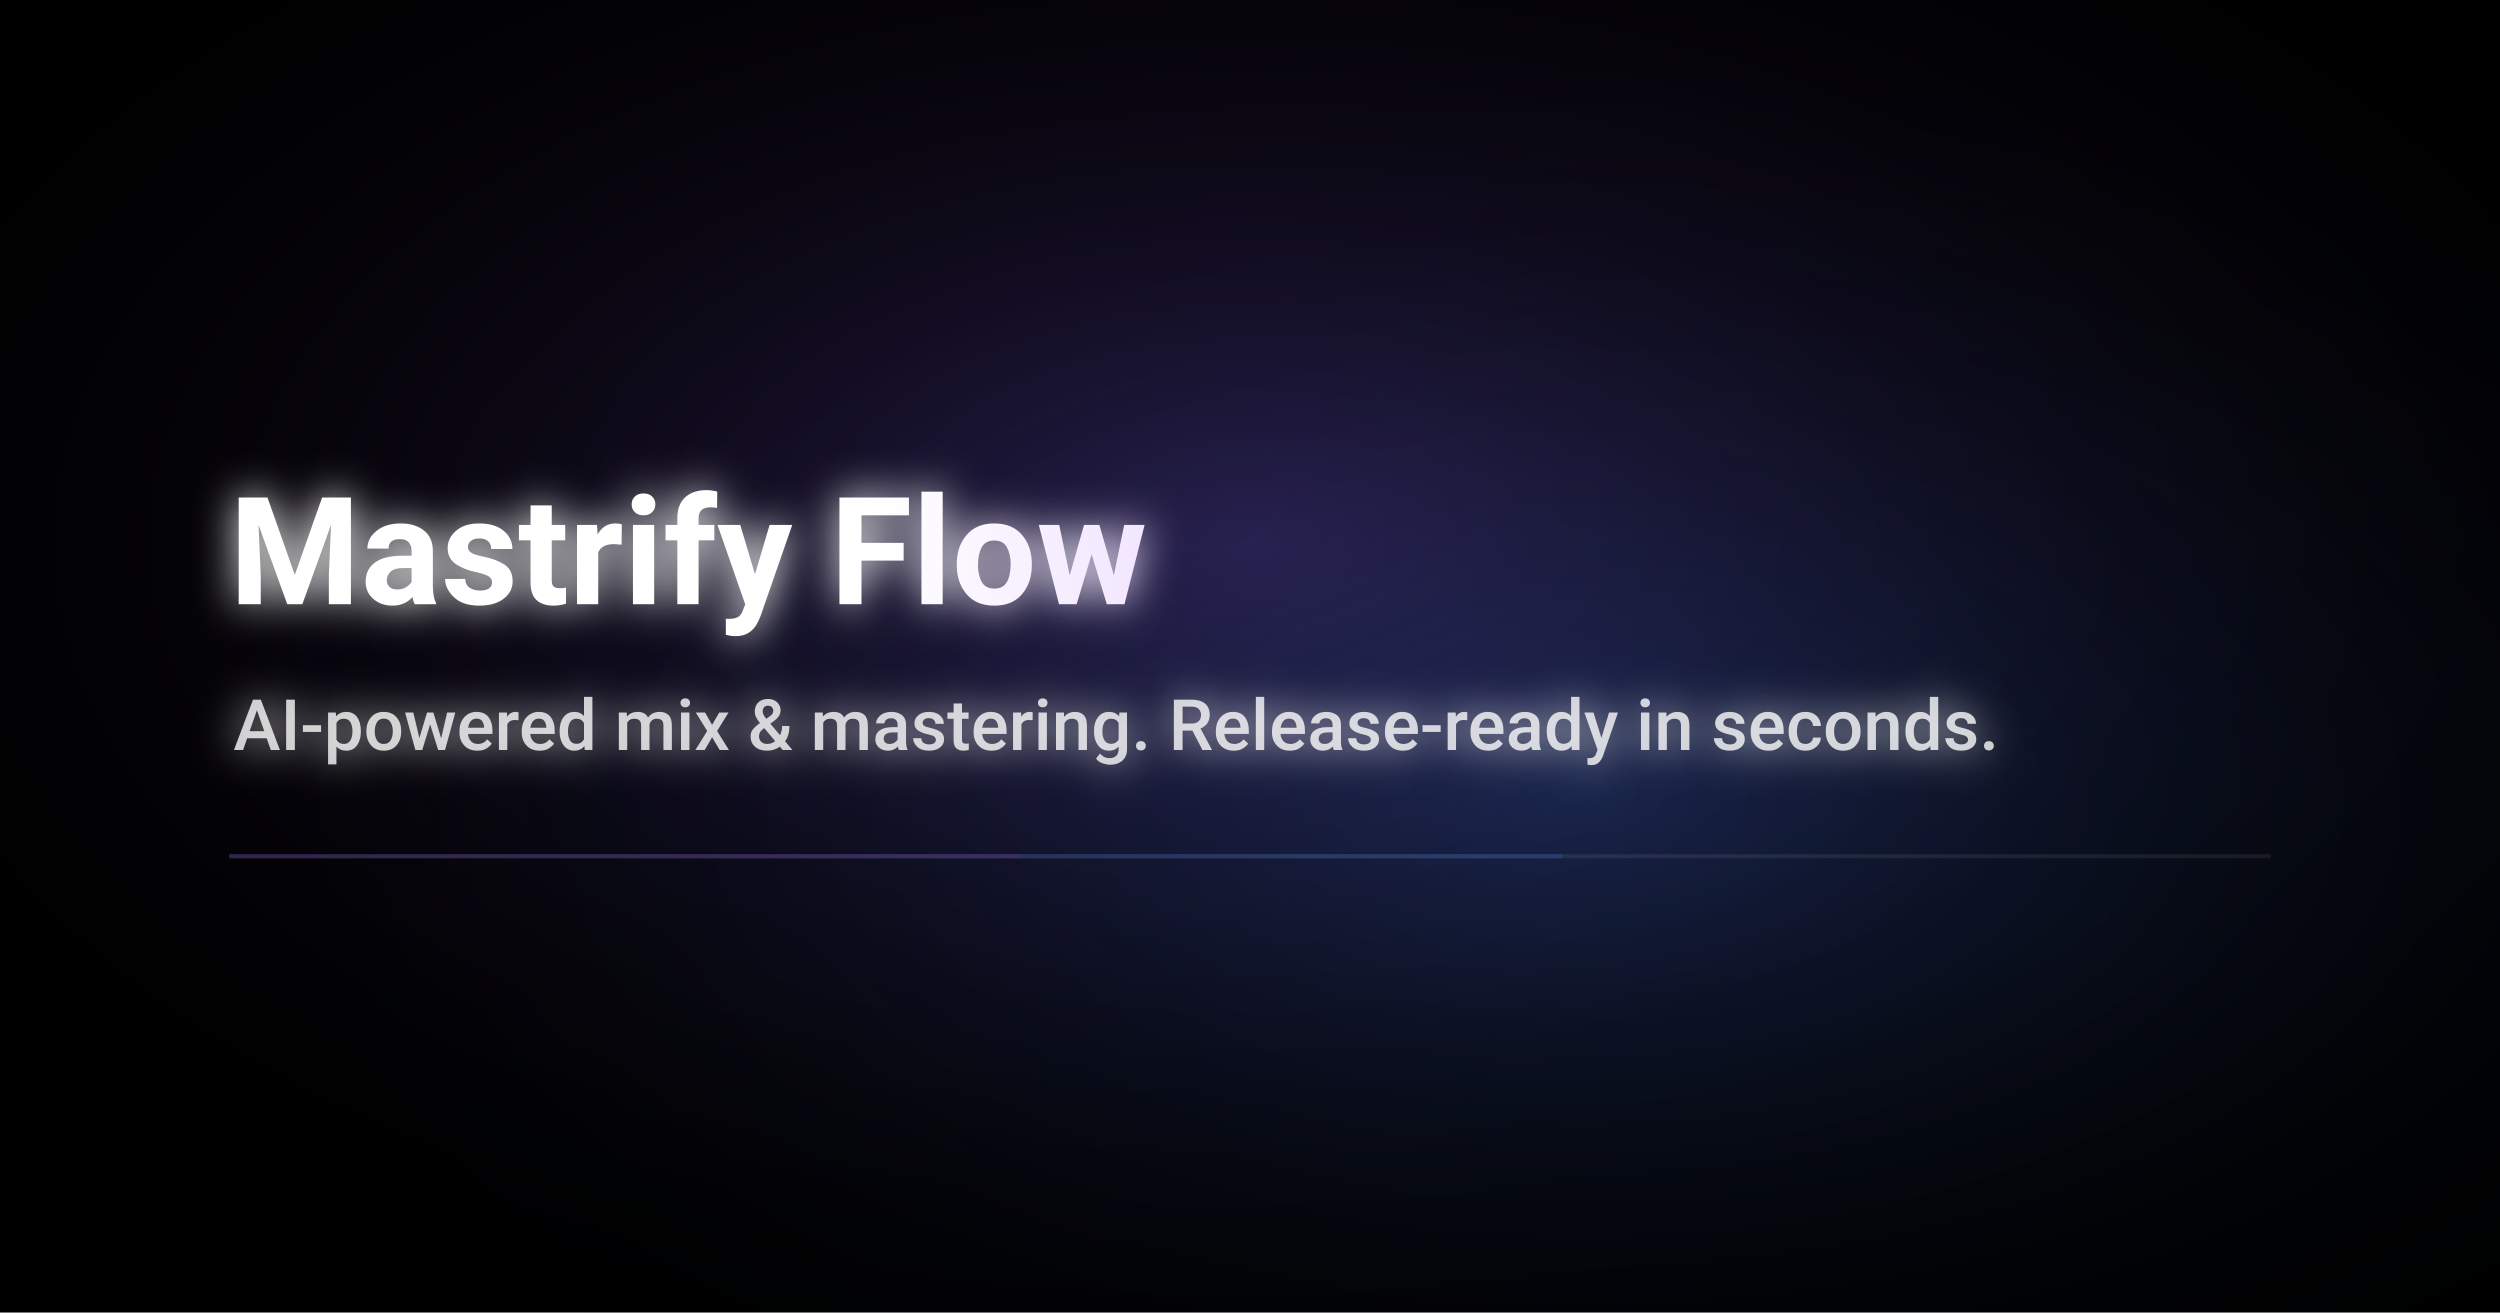
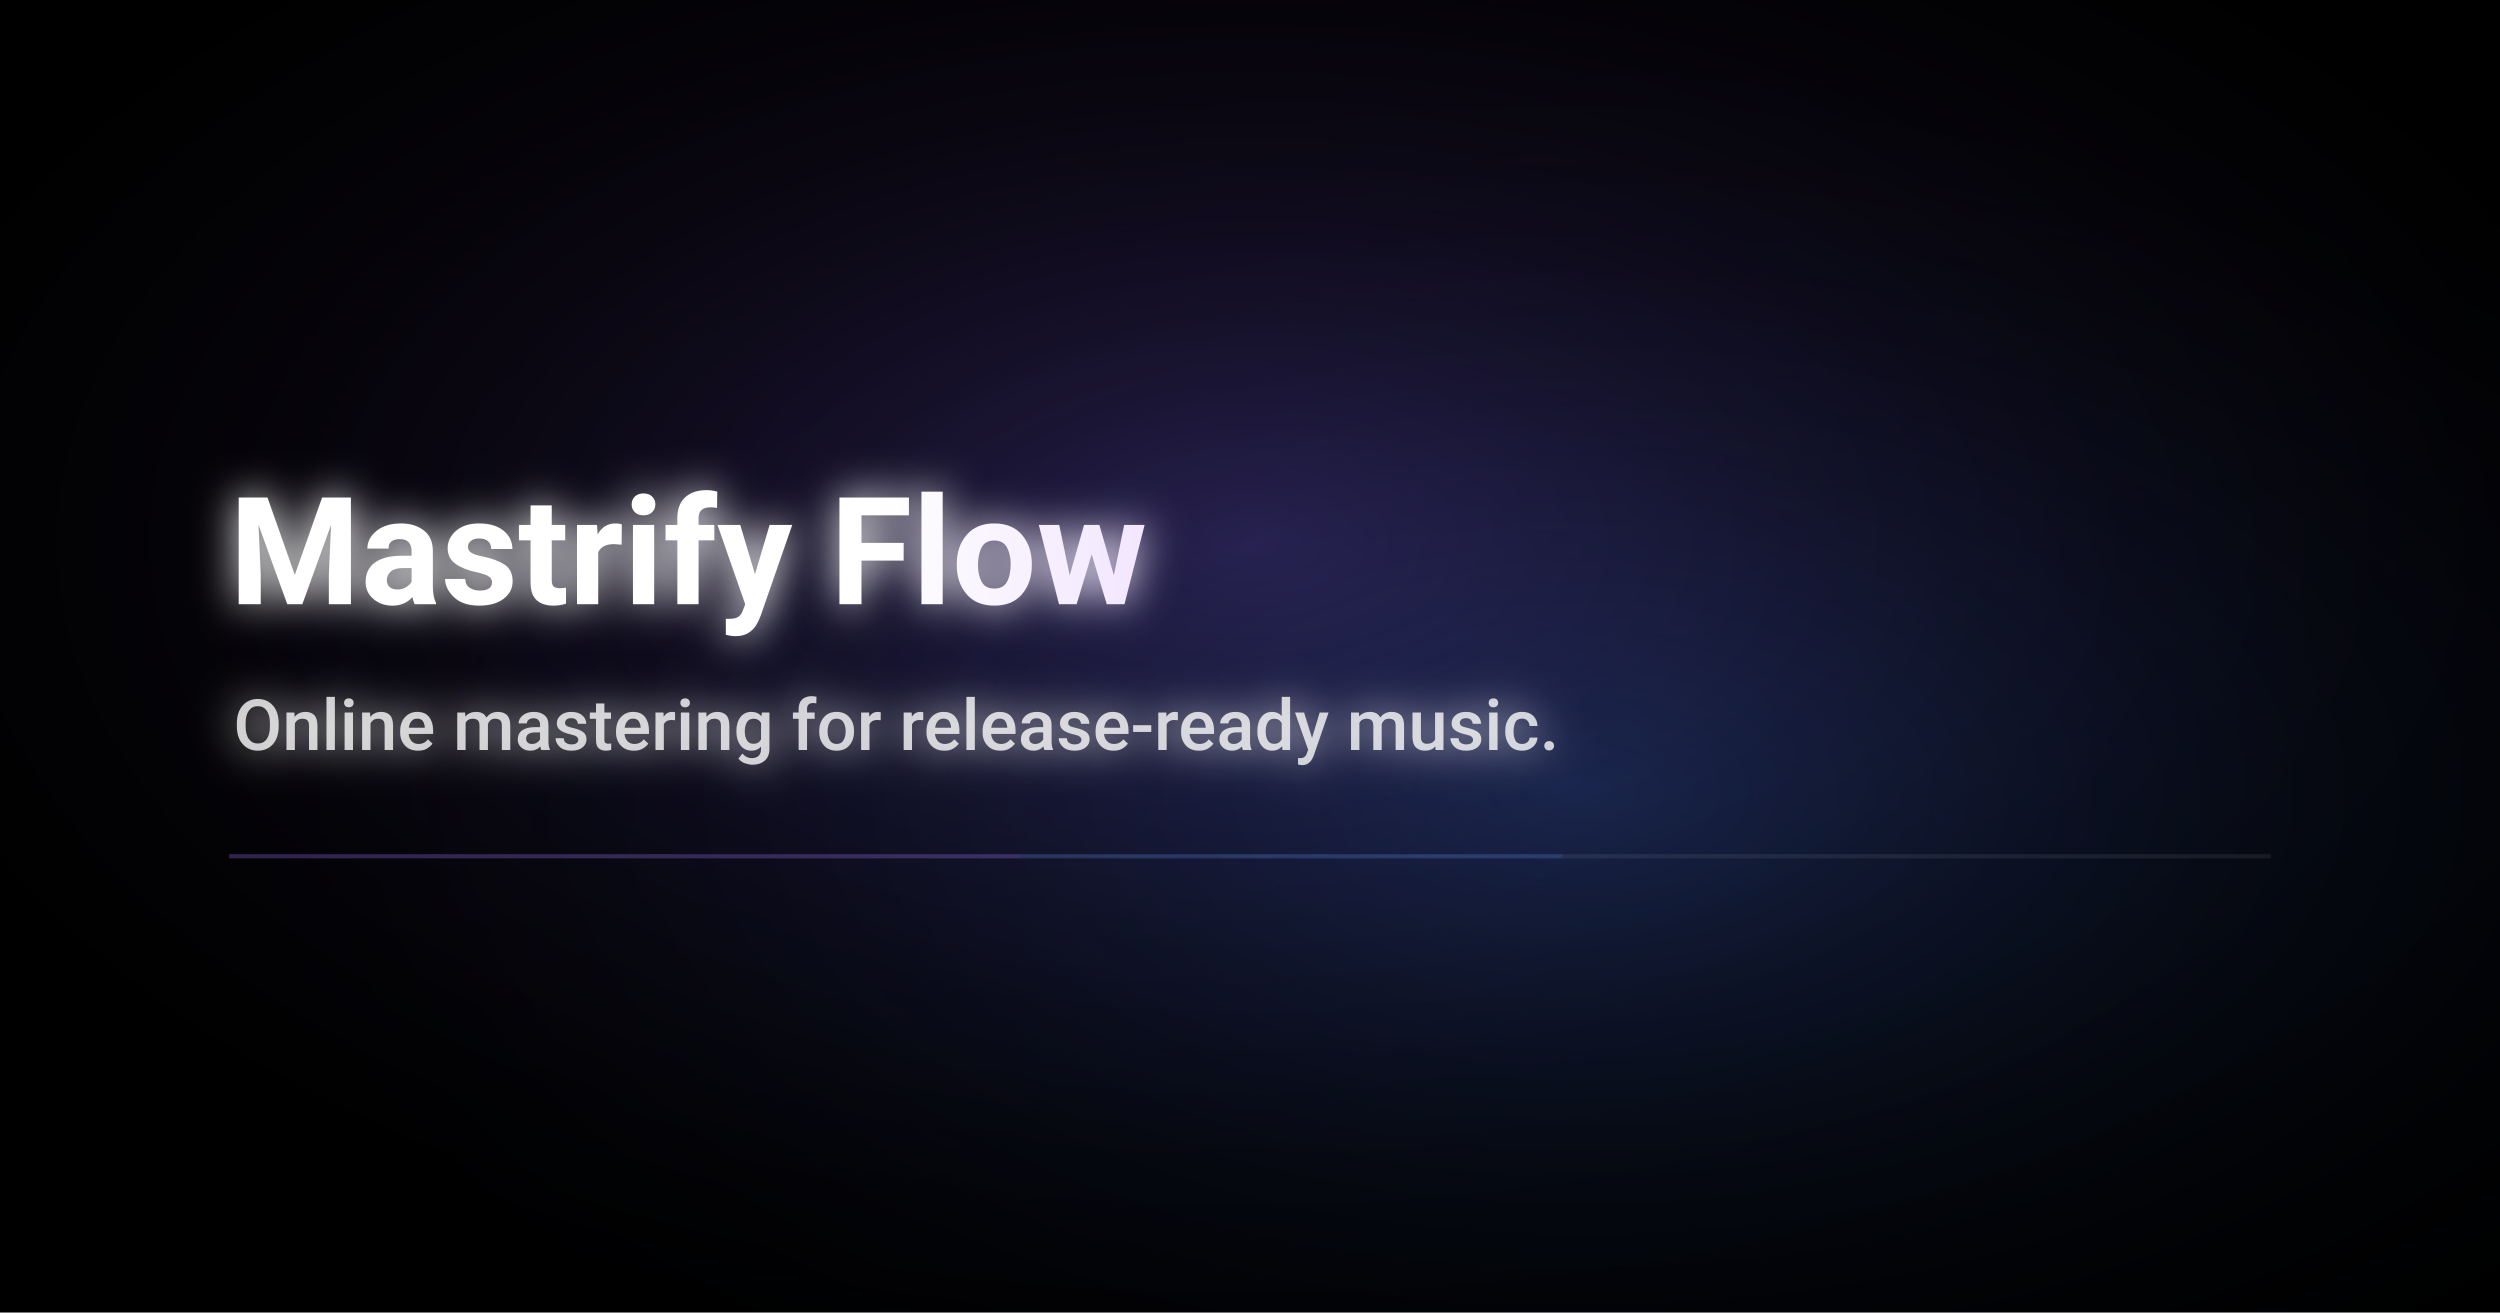
<svg xmlns="http://www.w3.org/2000/svg" width="1200" height="630" viewBox="0 0 1200 630" fill="none">
  <defs>
    <radialGradient id="g1" cx="0" cy="0" r="1" gradientUnits="userSpaceOnUse" gradientTransform="translate(600 260) rotate(90) scale(420 760)">
      <stop stop-color="#8B5CF6" stop-opacity="0.28" />
      <stop offset="1" stop-color="#000000" stop-opacity="0" />
    </radialGradient>
    <radialGradient id="g2" cx="0" cy="0" r="1" gradientUnits="userSpaceOnUse" gradientTransform="translate(760 380) rotate(90) scale(380 700)">
      <stop stop-color="#3B82F6" stop-opacity="0.22" />
      <stop offset="1" stop-color="#000000" stop-opacity="0" />
    </radialGradient>
    <linearGradient id="text" x1="420" y1="260" x2="820" y2="260" gradientUnits="userSpaceOnUse">
      <stop stop-color="#FFFFFF" />
      <stop offset="0.55" stop-color="#E9D5FF" />
      <stop offset="1" stop-color="#BFDBFE" />
    </linearGradient>
    <filter id="soft" x="-20%" y="-20%" width="140%" height="140%">
      <feGaussianBlur stdDeviation="10" result="blur" />
      <feMerge>
        <feMergeNode in="blur" />
        <feMergeNode in="SourceGraphic" />
      </feMerge>
    </filter>
  </defs>
  <rect width="1200" height="630" fill="#000000" />
  <rect width="1200" height="630" fill="url(#g1)" />
  <rect width="1200" height="630" fill="url(#g2)" />
  <g filter="url(#soft)">
    <text x="110" y="290" font-family="ui-sans-serif, system-ui, -apple-system, Segoe UI, Roboto, Helvetica, Arial" font-size="72" font-weight="700" fill="url(#text)">
      Mastrify Flow
    </text>
    <text x="112" y="360" font-family="ui-sans-serif, system-ui, -apple-system, Segoe UI, Roboto, Helvetica, Arial" font-size="34" font-weight="500" fill="#FFFFFF" opacity="0.78">
-       AI-powered mix &amp; mastering. Release-ready in seconds.
+       Online mastering for release-ready music.
    </text>
  </g>
  <g opacity="0.7">
    <rect x="110" y="410" width="980" height="2" fill="#FFFFFF" opacity="0.10" />
    <rect x="110" y="410" width="380" height="2" fill="#8B5CF6" opacity="0.35" />
    <rect x="490" y="410" width="260" height="2" fill="#3B82F6" opacity="0.28" />
  </g>
</svg>
